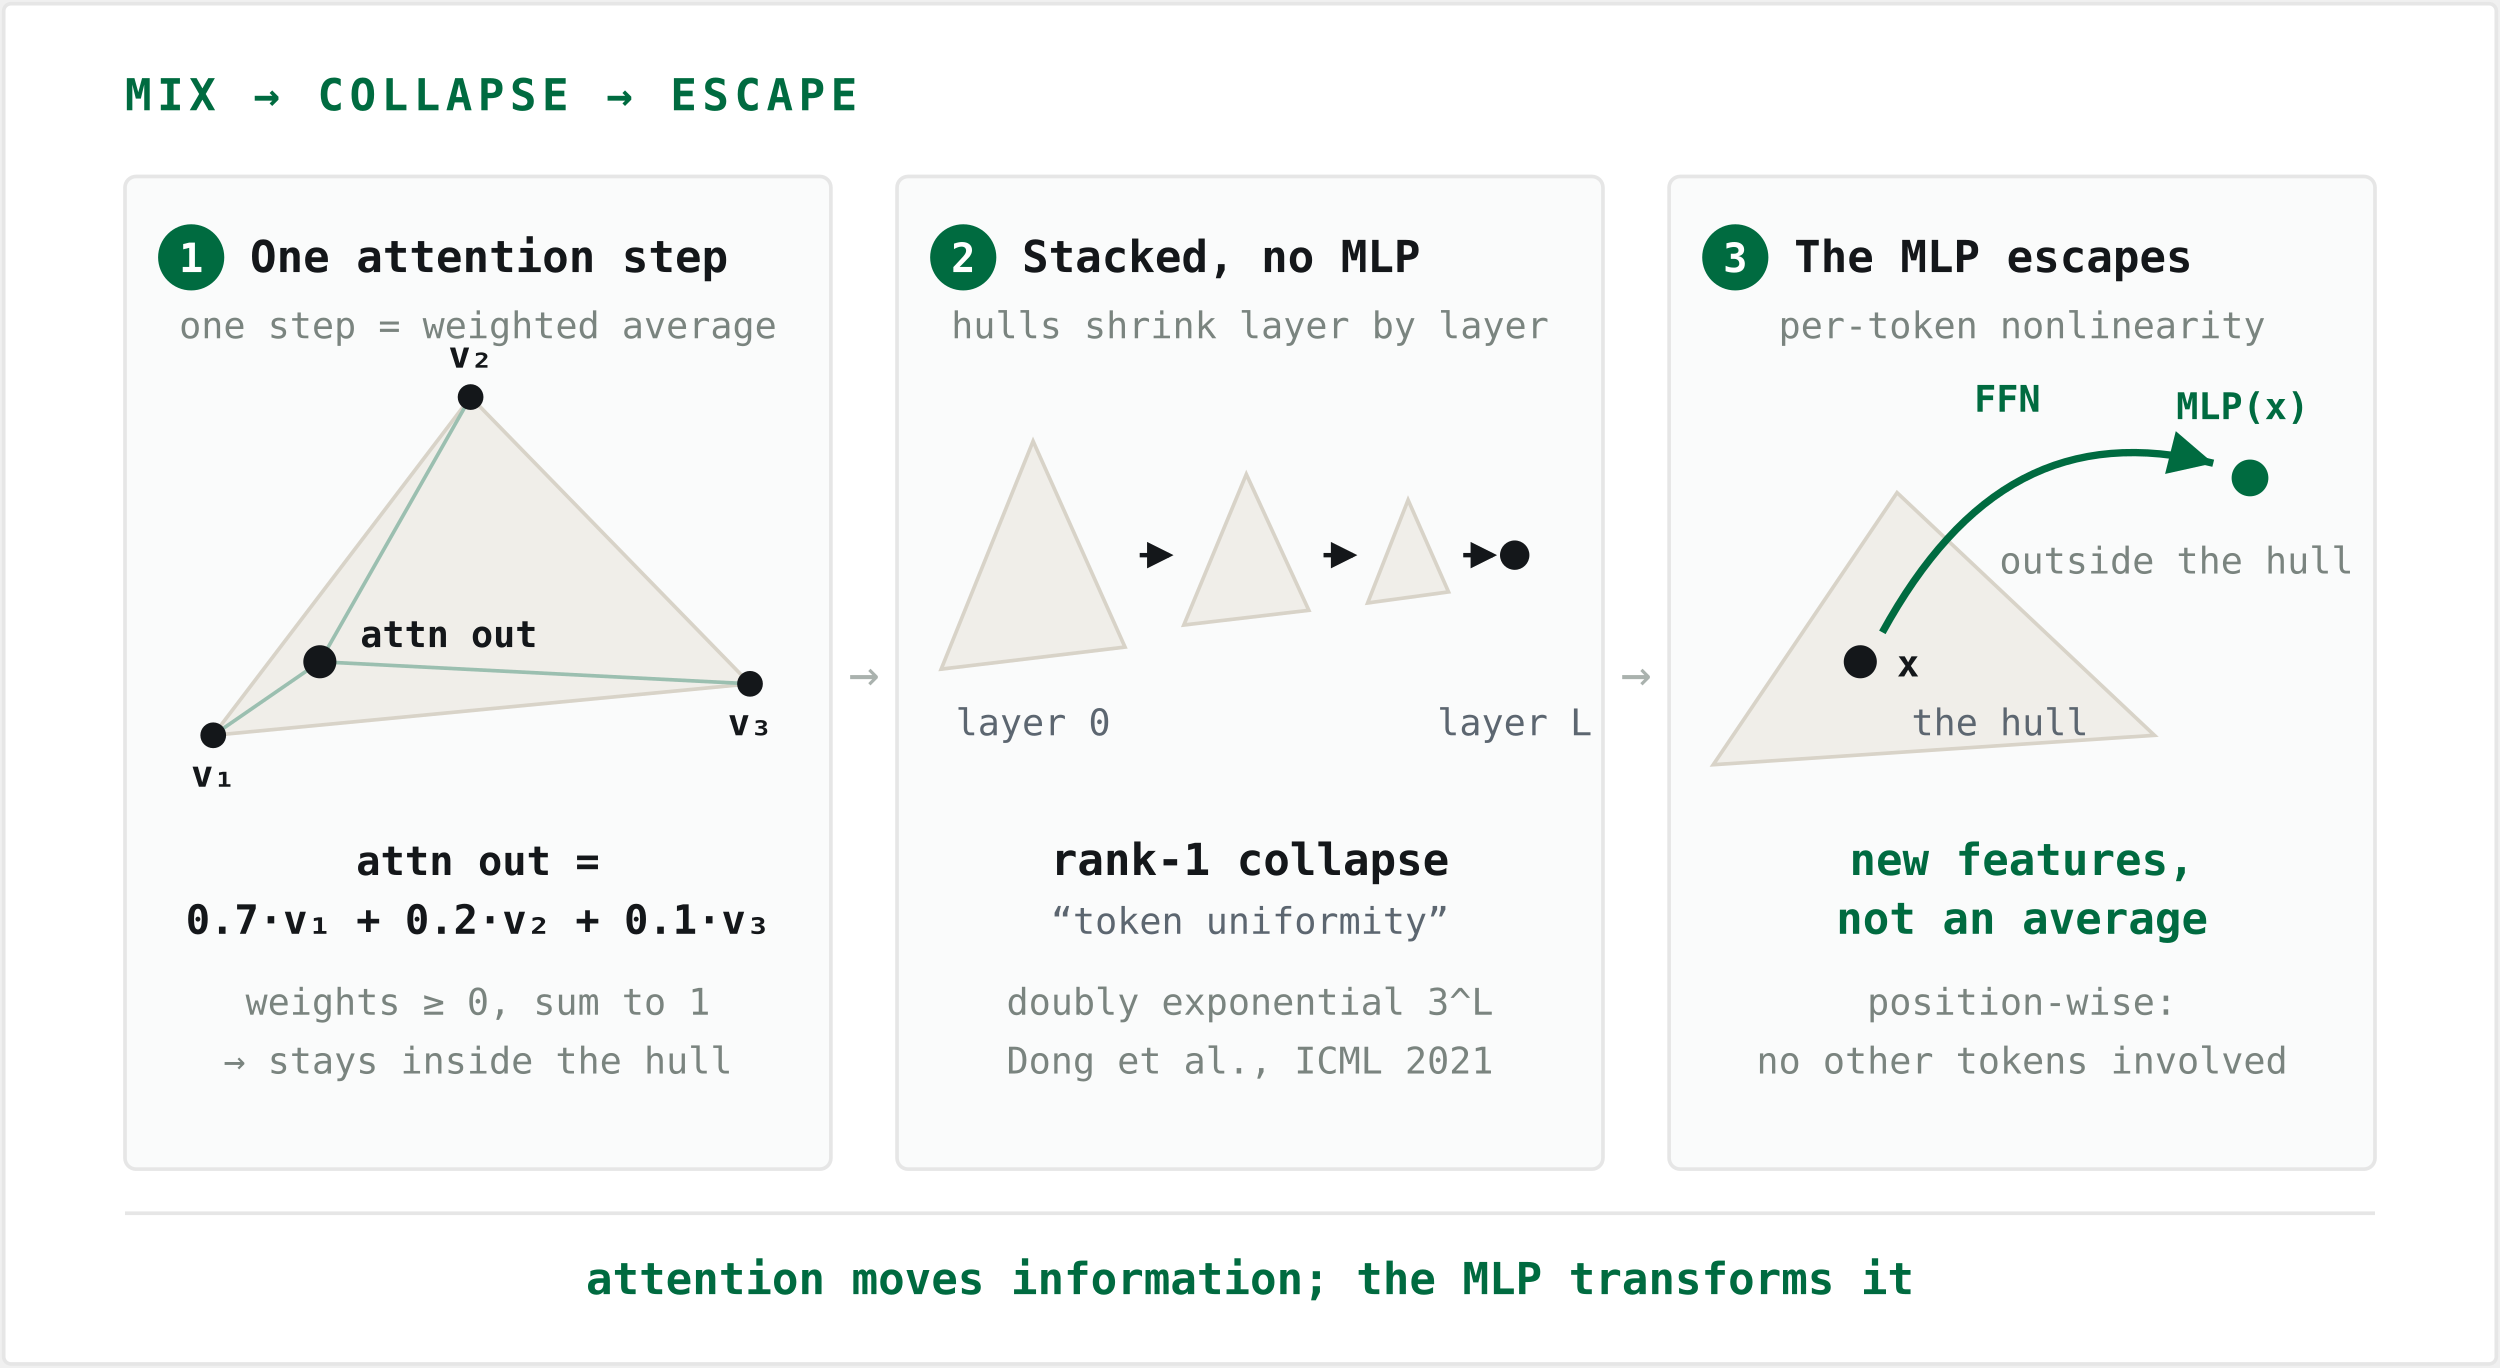
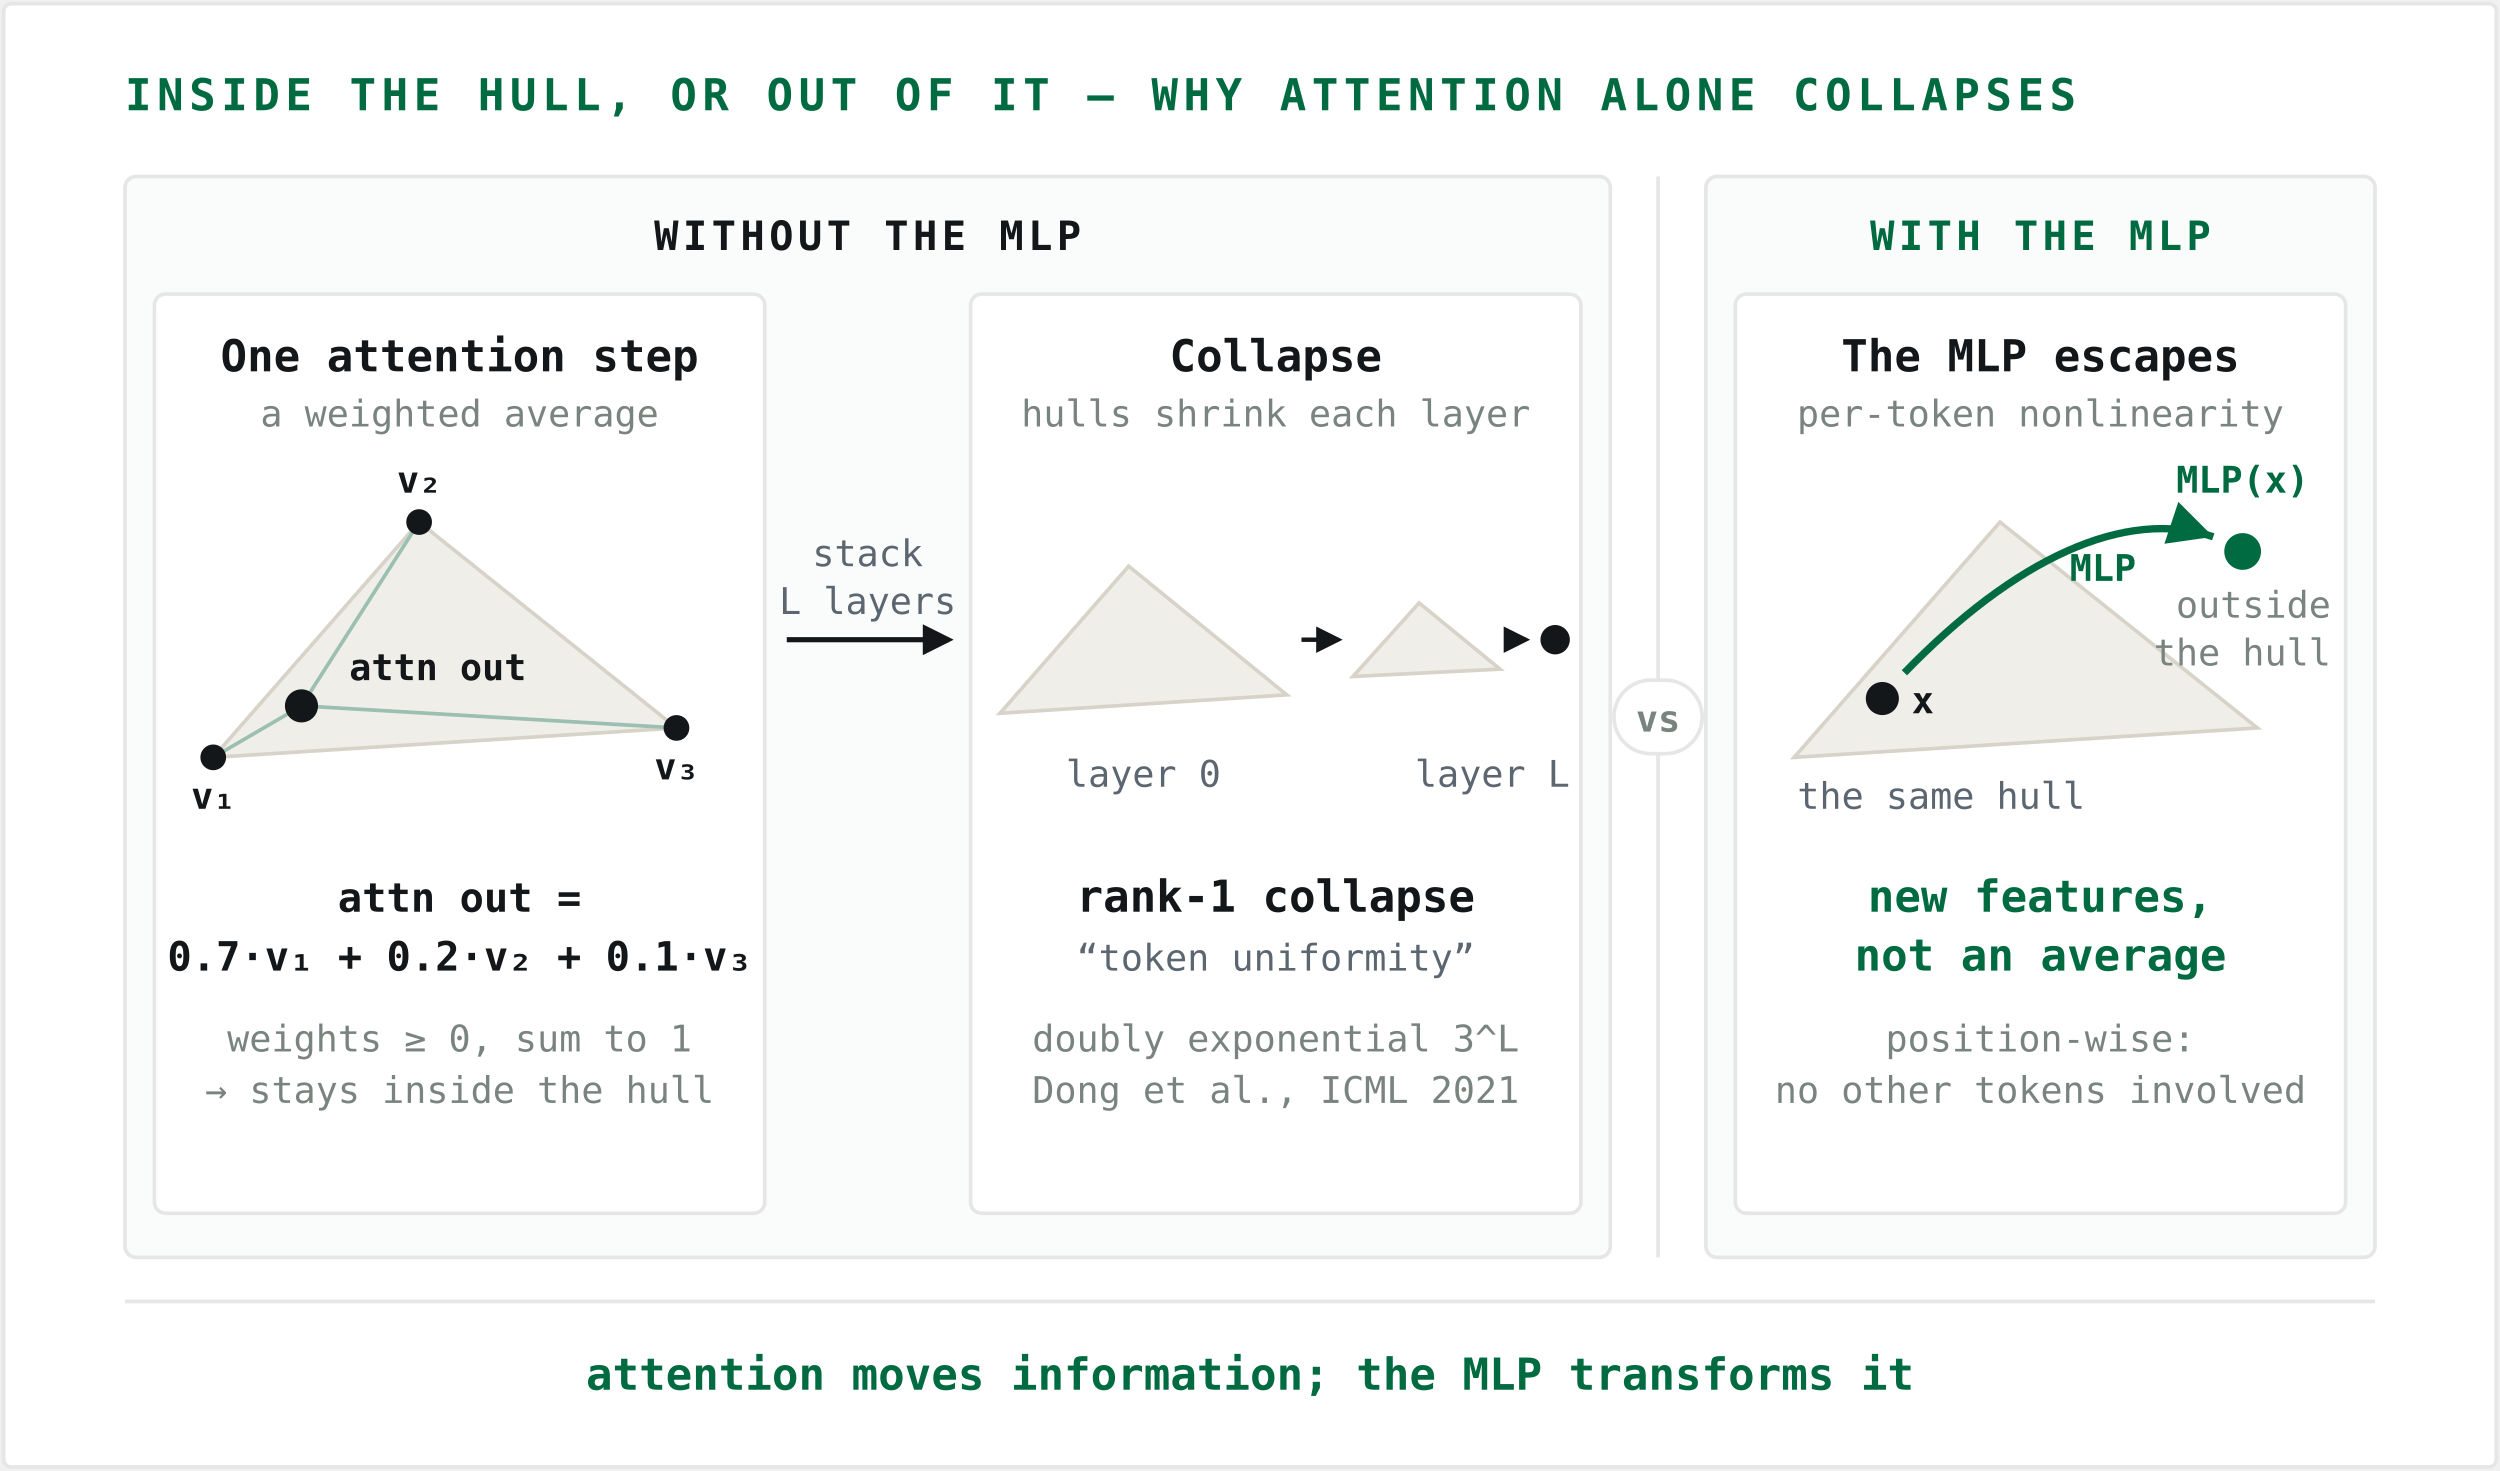
- <svg xmlns="http://www.w3.org/2000/svg" viewBox="0 0 680 372" role="img" aria-label="Mixing versus transforming, in three numbered panels read left to right. Panel 1, one attention step: three value vectors v1, v2, v3 are points in the plane and their convex hull is lightly shaded; the attention output, 0.7 times v1 plus 0.2 times v2 plus 0.1 times v3, lands strictly inside the hull — softmax weights are non-negative and sum to one, so the output stays inside the hull of its inputs. Panel 2, stacked attention with no MLP: a sequence of hulls shrinks step by step — a large triangle at layer 0, then smaller and smaller triangles, converging to a single point at layer L. This is rank-1 collapse, token uniformity, at a doubly exponential 3^L rate — Dong et al., ICML 2021. Panel 3, the MLP escapes: a single token x sits inside a shaded hull, and a curved green arrow labeled FFN — the operation is per-token and nonlinear — pushes it to a new point MLP(x) clearly outside the hull: new features, not an average. Footer takeaway: attention moves information; the MLP transforms it.">
+ <svg xmlns="http://www.w3.org/2000/svg" viewBox="0 0 680 400" role="img" aria-label="Inside the hull, or out of it — why attention alone collapses. The figure contrasts two worlds separated by a vertical divider labeled vs; the recurring visual anchor is a lightly shaded convex hull drawn in the same style in every drawing. Left zone, WITHOUT THE MLP, contains one causal thought experiment in two linked panels. First panel, one attention step: three value vectors v1, v2, v3 are points in the plane with their convex hull shaded; the attention output, 0.7 times v1 plus 0.2 times v2 plus 0.1 times v3, is plotted strictly inside the hull — softmax weights are non-negative and sum to one, so the output stays inside the hull. A causal arrow labeled stack L layers leads to the second panel, collapse: the same hull shrinks layer over layer — a large copy at layer 0, a smaller one, then a single point at layer L. This is rank-1 collapse, token uniformity, at a doubly exponential 3 to the L rate — Dong et al., ICML 2021. Across the divider, the right zone, WITH THE MLP, is not a next step but the alternative the real architecture ships: a token x sits inside the same-styled hull, and a curved green arrow labeled MLP carries it out of the hull to MLP(x) — outside the hull: new features, not an average; the operation is position-wise, no other tokens involved. Footer takeaway: attention moves information; the MLP transforms it.">
  <style>
    .bg    { fill:#ffffff; stroke:#e6e6e6; }
    .ey    { font:600 12px 'JetBrains Mono',ui-monospace,monospace; letter-spacing:1.5px; fill:#006b40; }
-     .pnl   { fill:#fafbfb; stroke:#e6e6e6; }
-     .badge { fill:#006b40; }
-     .bnum  { font:700 11px 'JetBrains Mono',ui-monospace,monospace; fill:#ffffff; }
+     .zone  { fill:#fafbfb; stroke:#e6e6e6; }
+     .pnl   { fill:#ffffff; stroke:#e6e6e6; }
+     .znA   { font:700 11px 'JetBrains Mono',ui-monospace,monospace; letter-spacing:1.2px; fill:#14171a; }
+     .znB   { font:700 11px 'JetBrains Mono',ui-monospace,monospace; letter-spacing:1.2px; fill:#006b40; }
    .ttl   { font:600 12px 'JetBrains Mono',ui-monospace,monospace; fill:#14171a; }
    .tag   { font:400 10px 'JetBrains Mono',ui-monospace,monospace; fill:#7a847f; }
    .hull  { fill:#f0eee9; stroke:#d8d3c8; stroke-width:1; }
    .pt    { fill:#14171a; }
    .ptx   { font:600 10px 'JetBrains Mono',ui-monospace,monospace; fill:#14171a; }
    .link  { stroke:#9bbfb0; stroke-width:1; fill:none; }
    .fml   { font:600 11px 'JetBrains Mono',ui-monospace,monospace; fill:#14171a; }
    .lbl   { font:400 10px 'JetBrains Mono',ui-monospace,monospace; fill:#5c6670; }
    .note  { font:400 10px 'JetBrains Mono',ui-monospace,monospace; fill:#7a847f; }
    .col   { stroke:#14171a; stroke-width:1.2; fill:none; }
-     .step  { font:400 14px 'JetBrains Mono',ui-monospace,monospace; fill:#aab2ae; }
+     .caus  { stroke:#14171a; stroke-width:1.4; fill:none; }
+     .vs    { font:600 10px 'JetBrains Mono',ui-monospace,monospace; fill:#7a847f; }
    .mlp   { stroke:#006b40; stroke-width:2; fill:none; }
    .gpt   { fill:#006b40; }
    .gtx   { font:600 10px 'JetBrains Mono',ui-monospace,monospace; fill:#006b40; }
    .trafA { font:700 12px 'JetBrains Mono',ui-monospace,monospace; fill:#14171a; }
    .trafB { font:700 12px 'JetBrains Mono',ui-monospace,monospace; fill:#006b40; }
  </style>
  <defs>
    <marker id="ih" markerWidth="8" markerHeight="8" refX="5" refY="3" orient="auto">
      <path d="M0,0 L6,3 L0,6 Z" fill="#14171a" />
    </marker>
    <marker id="ig" markerWidth="8" markerHeight="8" refX="6" refY="3" orient="auto">
      <path d="M0,0 L6,3 L0,6 Z" fill="#006b40" />
    </marker>
  </defs>
-   <rect class="bg" x="1" y="1" width="678" height="370" rx="2" />
-   <text class="ey" x="34" y="30">MIX → COLLAPSE → ESCAPE</text>
-   <rect class="pnl" x="34" y="48" width="192" height="270" rx="3" />
-   <circle class="badge" cx="52" cy="70" r="9" />
-   <text class="bnum" x="52" y="74" text-anchor="middle">1</text>
-   <text class="ttl" x="68" y="74">One attention step</text>
-   <text class="tag" x="130" y="92" text-anchor="middle">one step = weighted average</text>
-   <polygon class="hull" points="58,200 128,108 204,186" />
-   <path class="link" d="M58,200 L87,180" />
-   <path class="link" d="M128,108 L87,180" />
-   <path class="link" d="M204,186 L87,180" />
-   <circle class="pt" cx="58" cy="200" r="3.5" />
-   <text class="ptx" x="58" y="214" text-anchor="middle">v₁</text>
-   <circle class="pt" cx="128" cy="108" r="3.5" />
-   <text class="ptx" x="128" y="100" text-anchor="middle">v₂</text>
-   <circle class="pt" cx="204" cy="186" r="3.5" />
-   <text class="ptx" x="204" y="200" text-anchor="middle">v₃</text>
-   <circle class="pt" cx="87" cy="180" r="4.5" />
-   <text class="ptx" x="98" y="176">attn out</text>
-   <text class="fml" x="130" y="238" text-anchor="middle">attn out =</text>
-   <text class="fml" x="130" y="254" text-anchor="middle">0.7·v₁ + 0.2·v₂ + 0.1·v₃</text>
-   <text class="note" x="130" y="276" text-anchor="middle">weights ≥ 0, sum to 1</text>
-   <text class="note" x="130" y="292" text-anchor="middle">→ stays inside the hull</text>
-   <text class="step" x="235" y="188" text-anchor="middle">→</text>
-   <rect class="pnl" x="244" y="48" width="192" height="270" rx="3" />
-   <circle class="badge" cx="262" cy="70" r="9" />
-   <text class="bnum" x="262" y="74" text-anchor="middle">2</text>
-   <text class="ttl" x="278" y="74">Stacked, no MLP</text>
-   <text class="tag" x="340" y="92" text-anchor="middle">hulls shrink layer by layer</text>
-   <polygon class="hull" points="256,182 281,120 306,176" />
-   <path class="col" d="M310,151 L318,151" marker-end="url(#ih)" />
-   <polygon class="hull" points="322,170 339,129 356,166" />
-   <path class="col" d="M360,151 L368,151" marker-end="url(#ih)" />
-   <polygon class="hull" points="372,164 383,136 394,161" />
-   <path class="col" d="M398,151 L406,151" marker-end="url(#ih)" />
-   <circle class="pt" cx="412" cy="151" r="4" />
-   <text class="lbl" x="281" y="200" text-anchor="middle">layer 0</text>
-   <text class="lbl" x="412" y="200" text-anchor="middle">layer L</text>
-   <text class="trafA" x="340" y="238" text-anchor="middle">rank-1 collapse</text>
-   <text class="lbl" x="340" y="254" text-anchor="middle">“token uniformity”</text>
-   <text class="note" x="340" y="276" text-anchor="middle">doubly exponential 3^L</text>
-   <text class="note" x="340" y="292" text-anchor="middle">Dong et al., ICML 2021</text>
-   <text class="step" x="445" y="188" text-anchor="middle">→</text>
-   <rect class="pnl" x="454" y="48" width="192" height="270" rx="3" />
-   <circle class="badge" cx="472" cy="70" r="9" />
-   <text class="bnum" x="472" y="74" text-anchor="middle">3</text>
-   <text class="ttl" x="488" y="74">The MLP escapes</text>
-   <text class="tag" x="550" y="92" text-anchor="middle">per-token nonlinearity</text>
-   <polygon class="hull" points="466,208 516,134 586,200" />
-   <text class="lbl" x="544" y="200" text-anchor="middle">the hull</text>
-   <circle class="pt" cx="506" cy="180" r="4.5" />
-   <text class="ptx" x="516" y="184">x</text>
-   <path class="mlp" d="M512,172 C534,132 562,116 602,126" marker-end="url(#ig)" />
-   <text class="gtx" x="546" y="112" text-anchor="middle">FFN</text>
-   <circle class="gpt" cx="612" cy="130" r="5" />
-   <text class="gtx" x="610" y="114" text-anchor="middle">MLP(x)</text>
-   <text class="note" x="592" y="156" text-anchor="middle">outside the hull</text>
-   <text class="trafB" x="550" y="238" text-anchor="middle">new features,</text>
-   <text class="trafB" x="550" y="254" text-anchor="middle">not an average</text>
-   <text class="note" x="550" y="276" text-anchor="middle">position-wise:</text>
-   <text class="note" x="550" y="292" text-anchor="middle">no other tokens involved</text>
-   <line x1="34" y1="330" x2="646" y2="330" stroke="#e6e6e6" stroke-width="1" />
-   <text class="trafB" x="340" y="352" text-anchor="middle">attention moves information; the MLP transforms it</text>
+   <rect class="bg" x="1" y="1" width="678" height="398" rx="2" />
+   <text class="ey" x="34" y="30">INSIDE THE HULL, OR OUT OF IT — WHY ATTENTION ALONE COLLAPSES</text>
+   <rect class="zone" x="34" y="48" width="404" height="294" rx="3" />
+   <text class="znA" x="236" y="68" text-anchor="middle">WITHOUT THE MLP</text>
+   <rect class="pnl" x="42" y="80" width="166" height="250" rx="3" />
+   <text class="ttl" x="125" y="101" text-anchor="middle">One attention step</text>
+   <text class="tag" x="125" y="116" text-anchor="middle">a weighted average</text>
+   <polygon class="hull" points="58,206 114,142 184,198" />
+   <path class="link" d="M58,206 L82,192" />
+   <path class="link" d="M114,142 L82,192" />
+   <path class="link" d="M184,198 L82,192" />
+   <circle class="pt" cx="58" cy="206" r="3.5" />
+   <text class="ptx" x="58" y="220" text-anchor="middle">v₁</text>
+   <circle class="pt" cx="114" cy="142" r="3.5" />
+   <text class="ptx" x="114" y="134" text-anchor="middle">v₂</text>
+   <circle class="pt" cx="184" cy="198" r="3.5" />
+   <text class="ptx" x="184" y="212" text-anchor="middle">v₃</text>
+   <circle class="pt" cx="82" cy="192" r="4.5" />
+   <text class="ptx" x="95" y="185">attn out</text>
+   <text class="fml" x="125" y="248" text-anchor="middle">attn out =</text>
+   <text class="fml" x="125" y="264" text-anchor="middle">0.7·v₁ + 0.2·v₂ + 0.1·v₃</text>
+   <text class="note" x="125" y="286" text-anchor="middle">weights ≥ 0, sum to 1</text>
+   <text class="note" x="125" y="300" text-anchor="middle">→ stays inside the hull</text>
+   <text class="lbl" x="236" y="154" text-anchor="middle">stack</text>
+   <text class="lbl" x="236" y="167" text-anchor="middle">L layers</text>
+   <path class="caus" d="M214,174 L258,174" marker-end="url(#ih)" />
+   <rect class="pnl" x="264" y="80" width="166" height="250" rx="3" />
+   <text class="ttl" x="347" y="101" text-anchor="middle">Collapse</text>
+   <text class="tag" x="347" y="116" text-anchor="middle">hulls shrink each layer</text>
+   <polygon class="hull" points="272,194 307,154 350,189" />
+   <path class="col" d="M354,174 L364,174" marker-end="url(#ih)" />
+   <polygon class="hull" points="368,184 386,164 408,182" />
+   <path class="col" d="M410,174 L415,174" marker-end="url(#ih)" />
+   <circle class="pt" cx="423" cy="174" r="4" />
+   <text class="lbl" x="311" y="214" text-anchor="middle">layer 0</text>
+   <text class="lbl" x="427" y="214" text-anchor="end">layer L</text>
+   <text class="trafA" x="347" y="248" text-anchor="middle">rank-1 collapse</text>
+   <text class="lbl" x="347" y="264" text-anchor="middle">“token uniformity”</text>
+   <text class="note" x="347" y="286" text-anchor="middle">doubly exponential 3^L</text>
+   <text class="note" x="347" y="300" text-anchor="middle">Dong et al., ICML 2021</text>
+   <line x1="451" y1="48" x2="451" y2="342" stroke="#e6e6e6" stroke-width="1" />
+   <rect x="439" y="185" width="24" height="20" rx="10" fill="#ffffff" stroke="#e6e6e6" />
+   <text class="vs" x="451" y="199" text-anchor="middle">vs</text>
+   <rect class="zone" x="464" y="48" width="182" height="294" rx="3" />
+   <text class="znB" x="555" y="68" text-anchor="middle">WITH THE MLP</text>
+   <rect class="pnl" x="472" y="80" width="166" height="250" rx="3" />
+   <text class="ttl" x="555" y="101" text-anchor="middle">The MLP escapes</text>
+   <text class="tag" x="555" y="116" text-anchor="middle">per-token nonlinearity</text>
+   <polygon class="hull" points="488,206 544,142 614,198" />
+   <text class="lbl" x="528" y="220" text-anchor="middle">the same hull</text>
+   <circle class="pt" cx="512" cy="190" r="4.5" />
+   <text class="ptx" x="520" y="194">x</text>
+   <path class="mlp" d="M518,183 C548,152 578,138 602,146" marker-end="url(#ig)" />
+   <text class="gtx" x="572" y="158" text-anchor="middle">MLP</text>
+   <circle class="gpt" cx="610" cy="150" r="5" />
+   <text class="gtx" x="610" y="134" text-anchor="middle">MLP(x)</text>
+   <text class="note" x="634" y="168" text-anchor="end">outside</text>
+   <text class="note" x="634" y="181" text-anchor="end">the hull</text>
+   <text class="trafB" x="555" y="248" text-anchor="middle">new features,</text>
+   <text class="trafB" x="555" y="264" text-anchor="middle">not an average</text>
+   <text class="note" x="555" y="286" text-anchor="middle">position-wise:</text>
+   <text class="note" x="555" y="300" text-anchor="middle">no other tokens involved</text>
+   <line x1="34" y1="354" x2="646" y2="354" stroke="#e6e6e6" stroke-width="1" />
+   <text class="trafB" x="340" y="378" text-anchor="middle">attention moves information; the MLP transforms it</text>
</svg>
